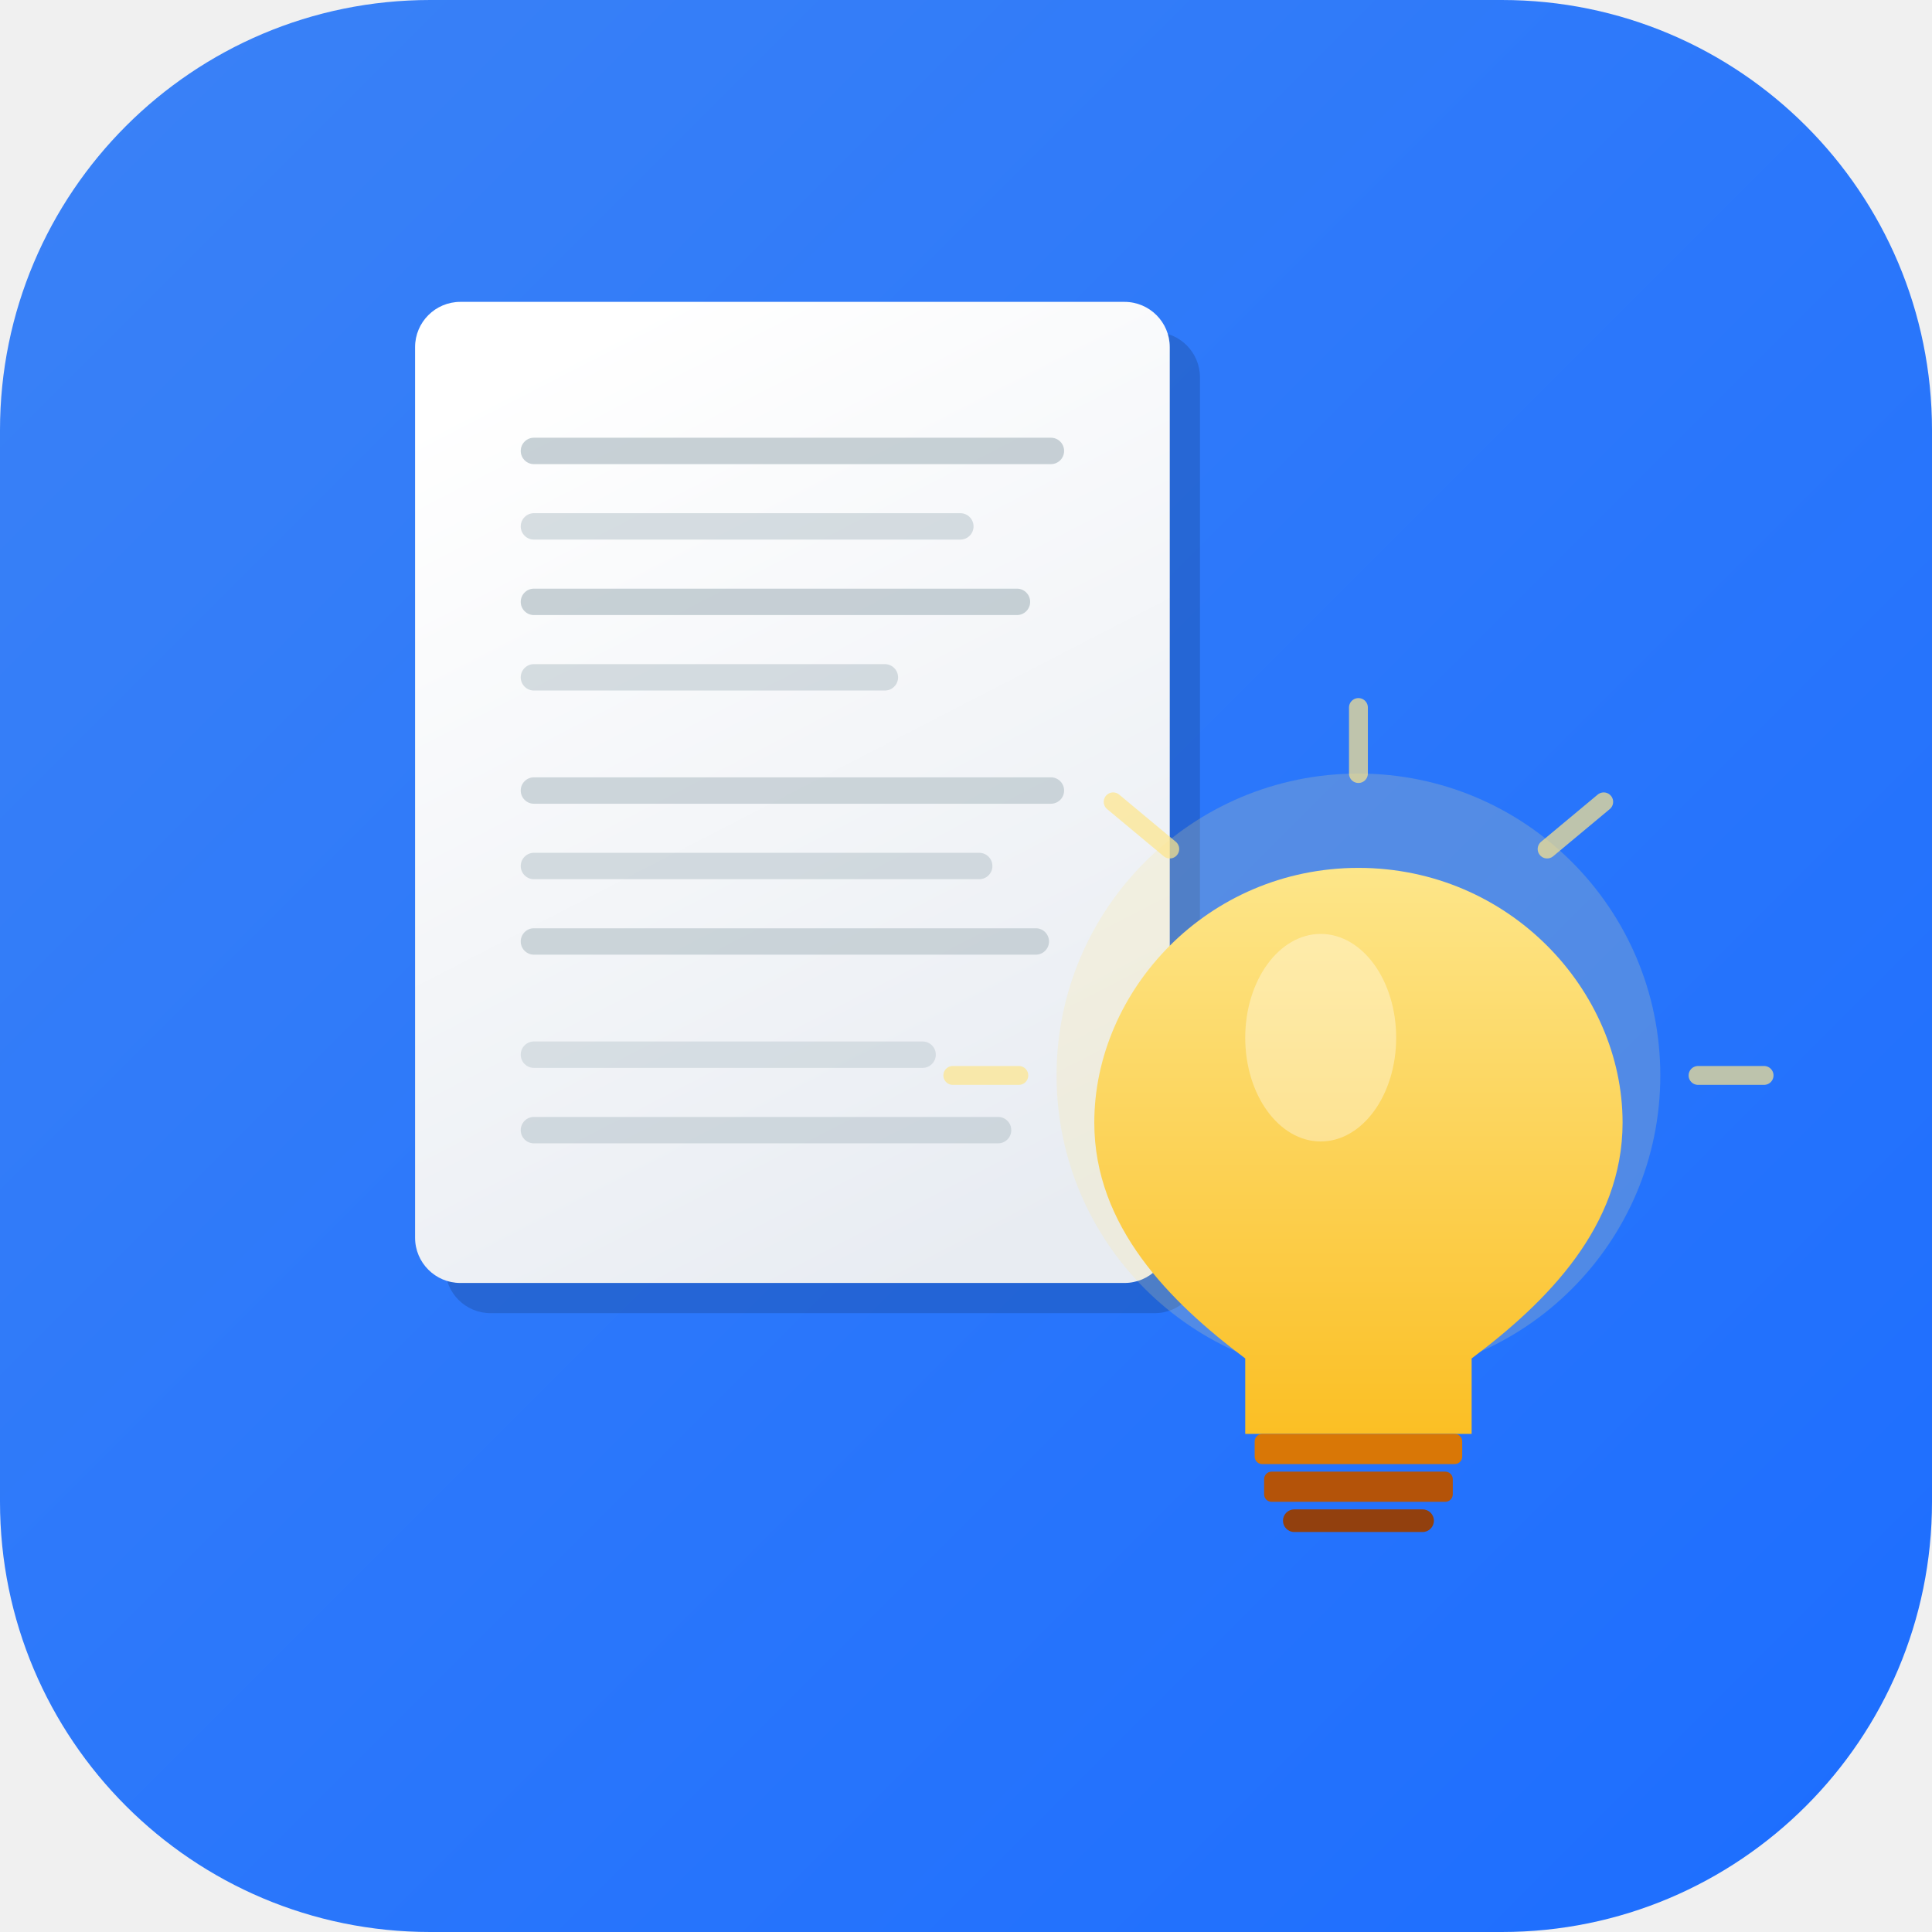
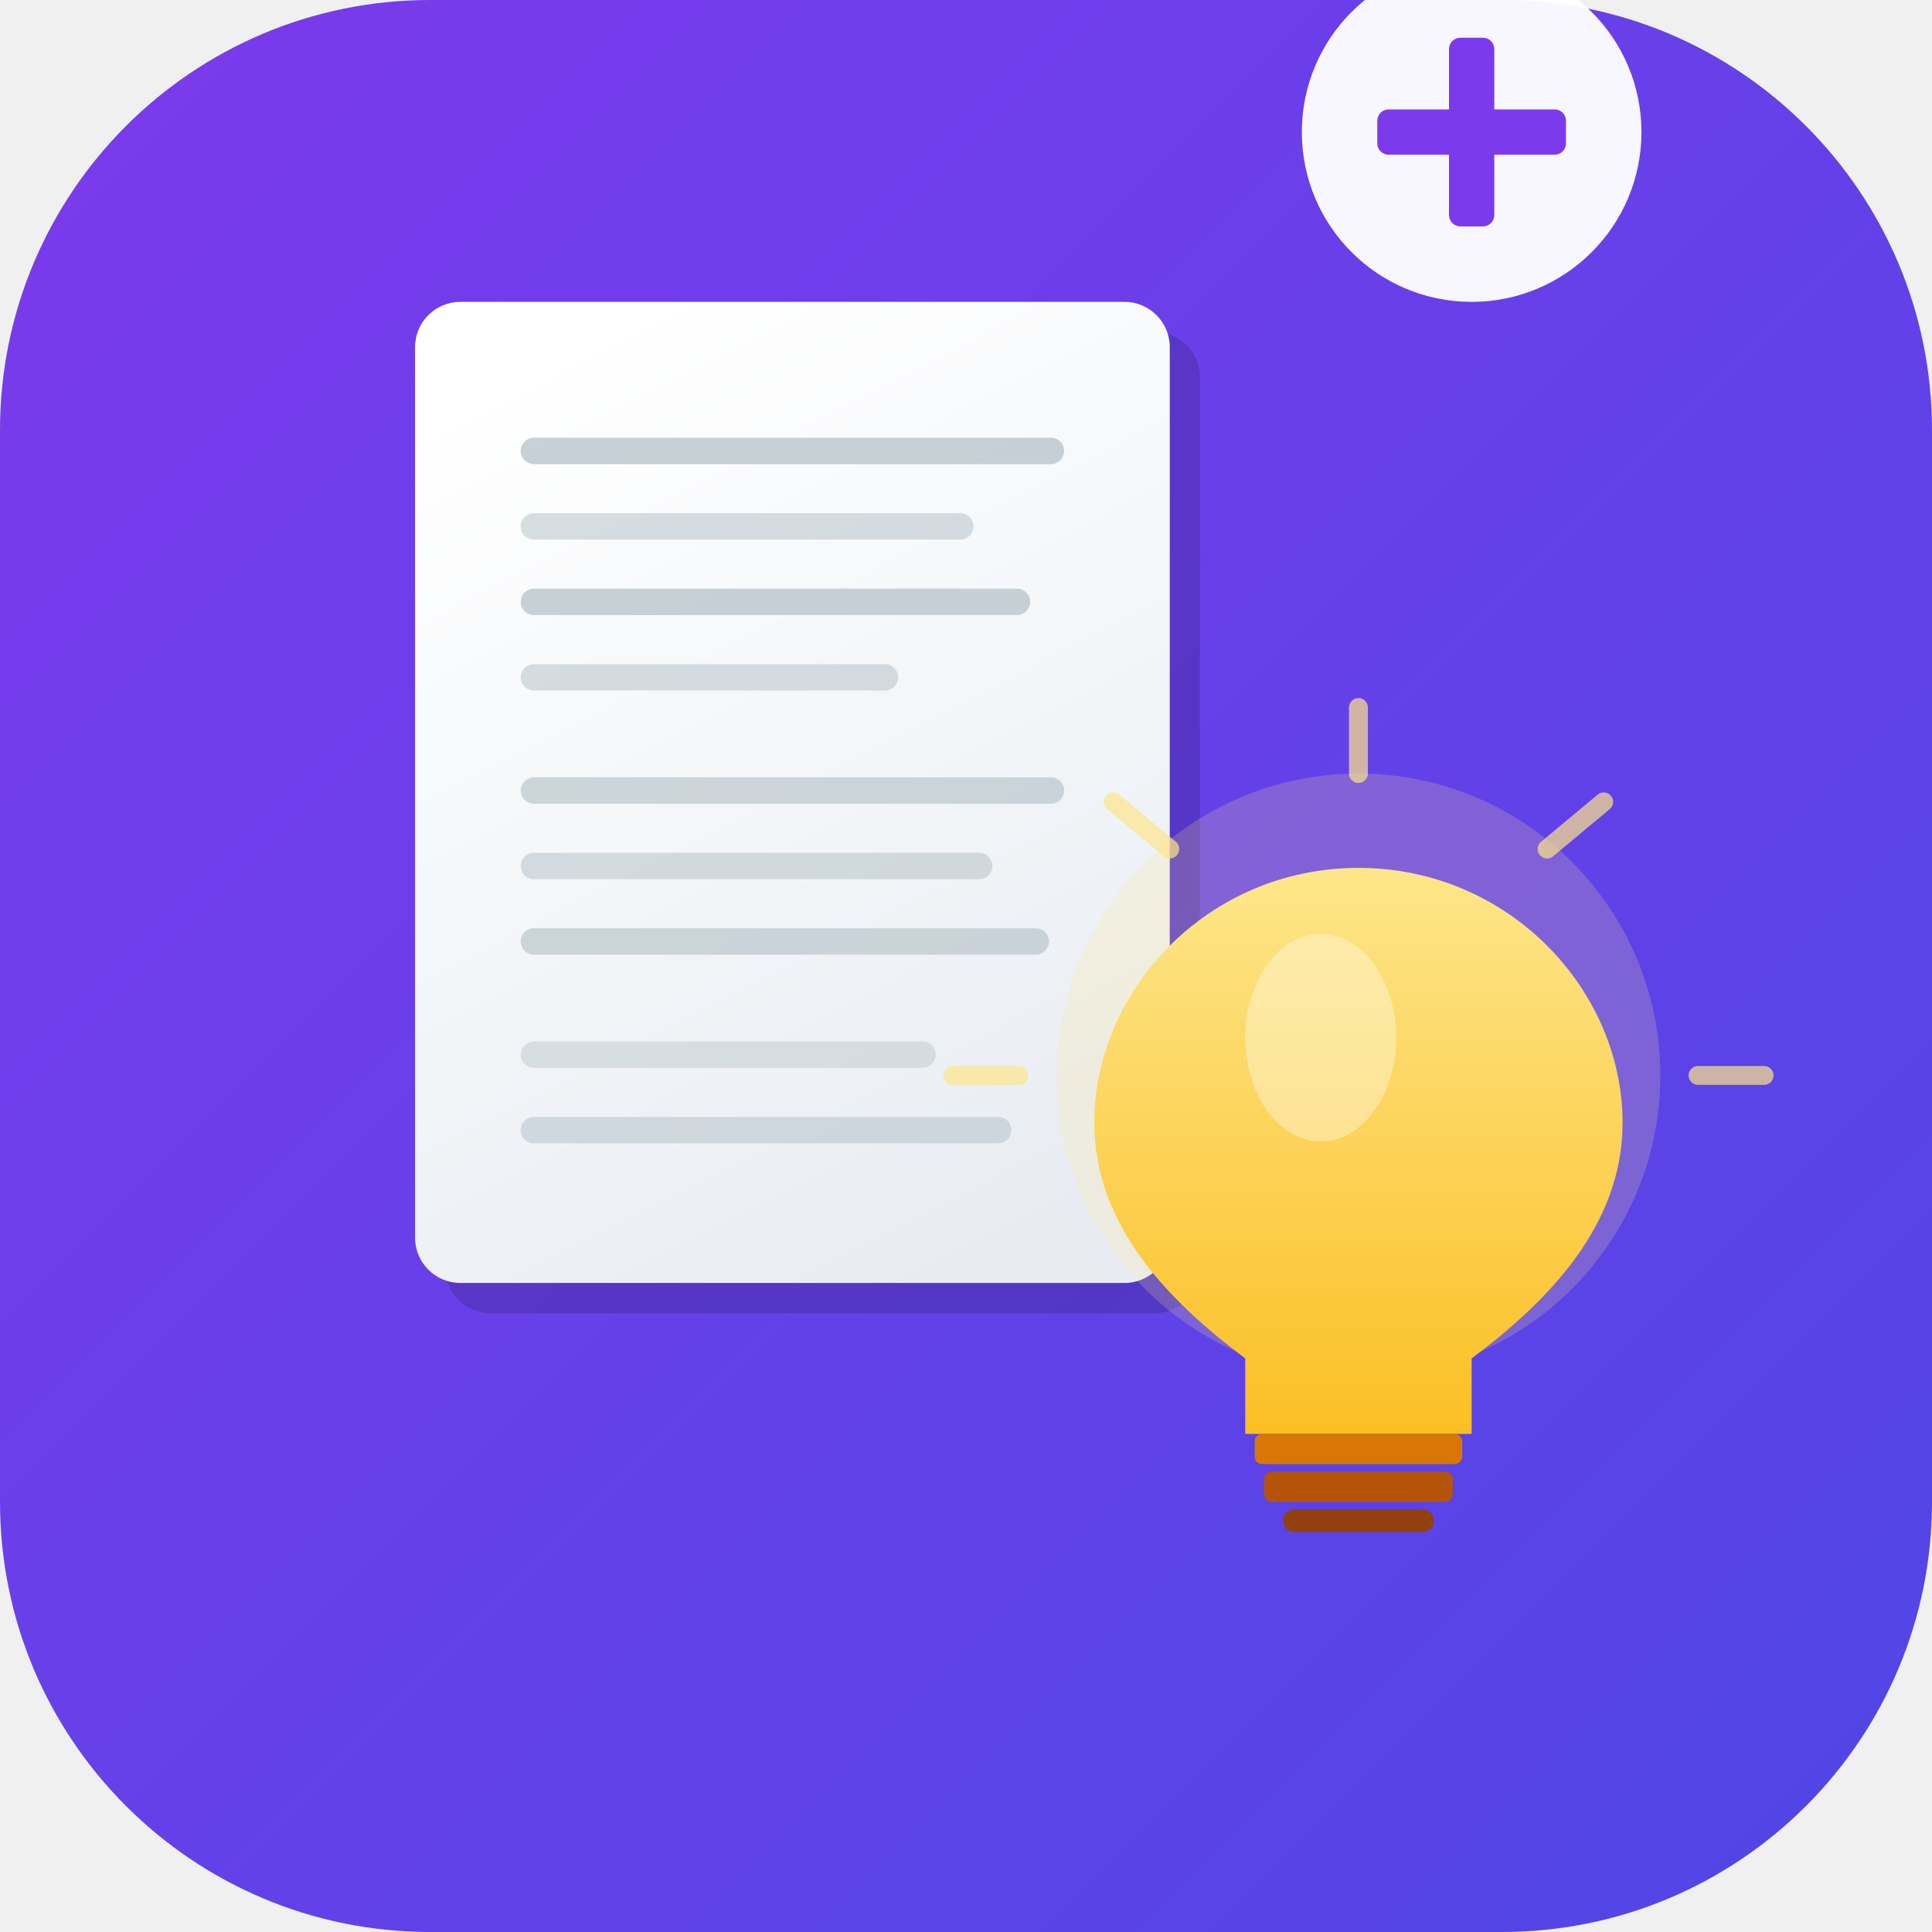
<svg xmlns="http://www.w3.org/2000/svg" viewBox="0 0 1024 1024">
  <defs>
    <linearGradient id="bg" x1="0" y1="0" x2="1" y2="1">
-       <stop offset="0%" stop-color="#3b82f6" />
-       <stop offset="100%" stop-color="#1c6dff" />
+       <stop offset="0%" stop-color="#7c3aed" />
+       <stop offset="100%" stop-color="#4f46e5" />
    </linearGradient>
    <linearGradient id="paper" x1="0.3" y1="0" x2="0.7" y2="1">
      <stop offset="0%" stop-color="#ffffff" />
      <stop offset="100%" stop-color="#e8ecf2" />
    </linearGradient>
    <linearGradient id="bulb" x1="0.5" y1="0" x2="0.5" y2="1">
      <stop offset="0%" stop-color="#fde68a" />
      <stop offset="100%" stop-color="#fbbf24" />
    </linearGradient>
  </defs>
  <rect x="0" y="0" width="1024" height="1024" rx="228" ry="228" fill="url(#bg)" />
  <g transform="translate(220, 160)">
    <rect x="16" y="16" width="400" height="520" rx="24" fill="rgba(0,0,0,0.15)" />
    <rect x="0" y="0" width="400" height="520" rx="24" fill="url(#paper)" />
    <rect x="56" y="72" width="288" height="14" rx="7" fill="#b0bec5" opacity="0.7" />
    <rect x="56" y="112" width="240" height="14" rx="7" fill="#b0bec5" opacity="0.5" />
    <rect x="56" y="152" width="270" height="14" rx="7" fill="#b0bec5" opacity="0.7" />
    <rect x="56" y="192" width="200" height="14" rx="7" fill="#b0bec5" opacity="0.5" />
    <rect x="56" y="252" width="288" height="14" rx="7" fill="#b0bec5" opacity="0.6" />
    <rect x="56" y="292" width="250" height="14" rx="7" fill="#b0bec5" opacity="0.5" />
    <rect x="56" y="332" width="280" height="14" rx="7" fill="#b0bec5" opacity="0.6" />
    <rect x="56" y="392" width="220" height="14" rx="7" fill="#b0bec5" opacity="0.4" />
    <rect x="56" y="432" width="260" height="14" rx="7" fill="#b0bec5" opacity="0.5" />
  </g>
  <g transform="translate(580, 440)">
    <circle cx="140" cy="130" r="160" fill="#fde68a" opacity="0.2" />
    <circle cx="140" cy="130" r="110" fill="#fde68a" opacity="0.15" />
    <path d="M140 20 C60 20, 0 85, 0 155 C0 210, 40 250, 80 280 L80 320 L200 320 L200 280 C240 250, 280 210, 280 155 C280 85, 220 20, 140 20 Z" fill="url(#bulb)" />
    <ellipse cx="120" cy="110" rx="40" ry="55" fill="white" opacity="0.35" />
    <rect x="85" y="320" width="110" height="16" rx="4" fill="#d97706" />
    <rect x="90" y="340" width="100" height="16" rx="4" fill="#b45309" />
    <rect x="100" y="360" width="80" height="12" rx="6" fill="#92400e" />
    <g stroke="#fde68a" stroke-width="10" stroke-linecap="round" opacity="0.7">
      <line x1="140" y1="-30" x2="140" y2="-65" />
      <line x1="40" y1="10" x2="10" y2="-15" />
      <line x1="240" y1="10" x2="270" y2="-15" />
      <line x1="-40" y1="130" x2="-75" y2="130" />
      <line x1="320" y1="130" x2="355" y2="130" />
    </g>
  </g>
+   <g transform="translate(780, 70)">
+     <circle cx="0" cy="0" r="90" fill="#fff" opacity="0.95" />
+     <rect x="-50" y="-12" width="100" height="24" rx="6" fill="#7c3aed" />
+     <rect x="-12" y="-50" width="24" height="100" rx="6" fill="#7c3aed" />
+   </g>
</svg>
